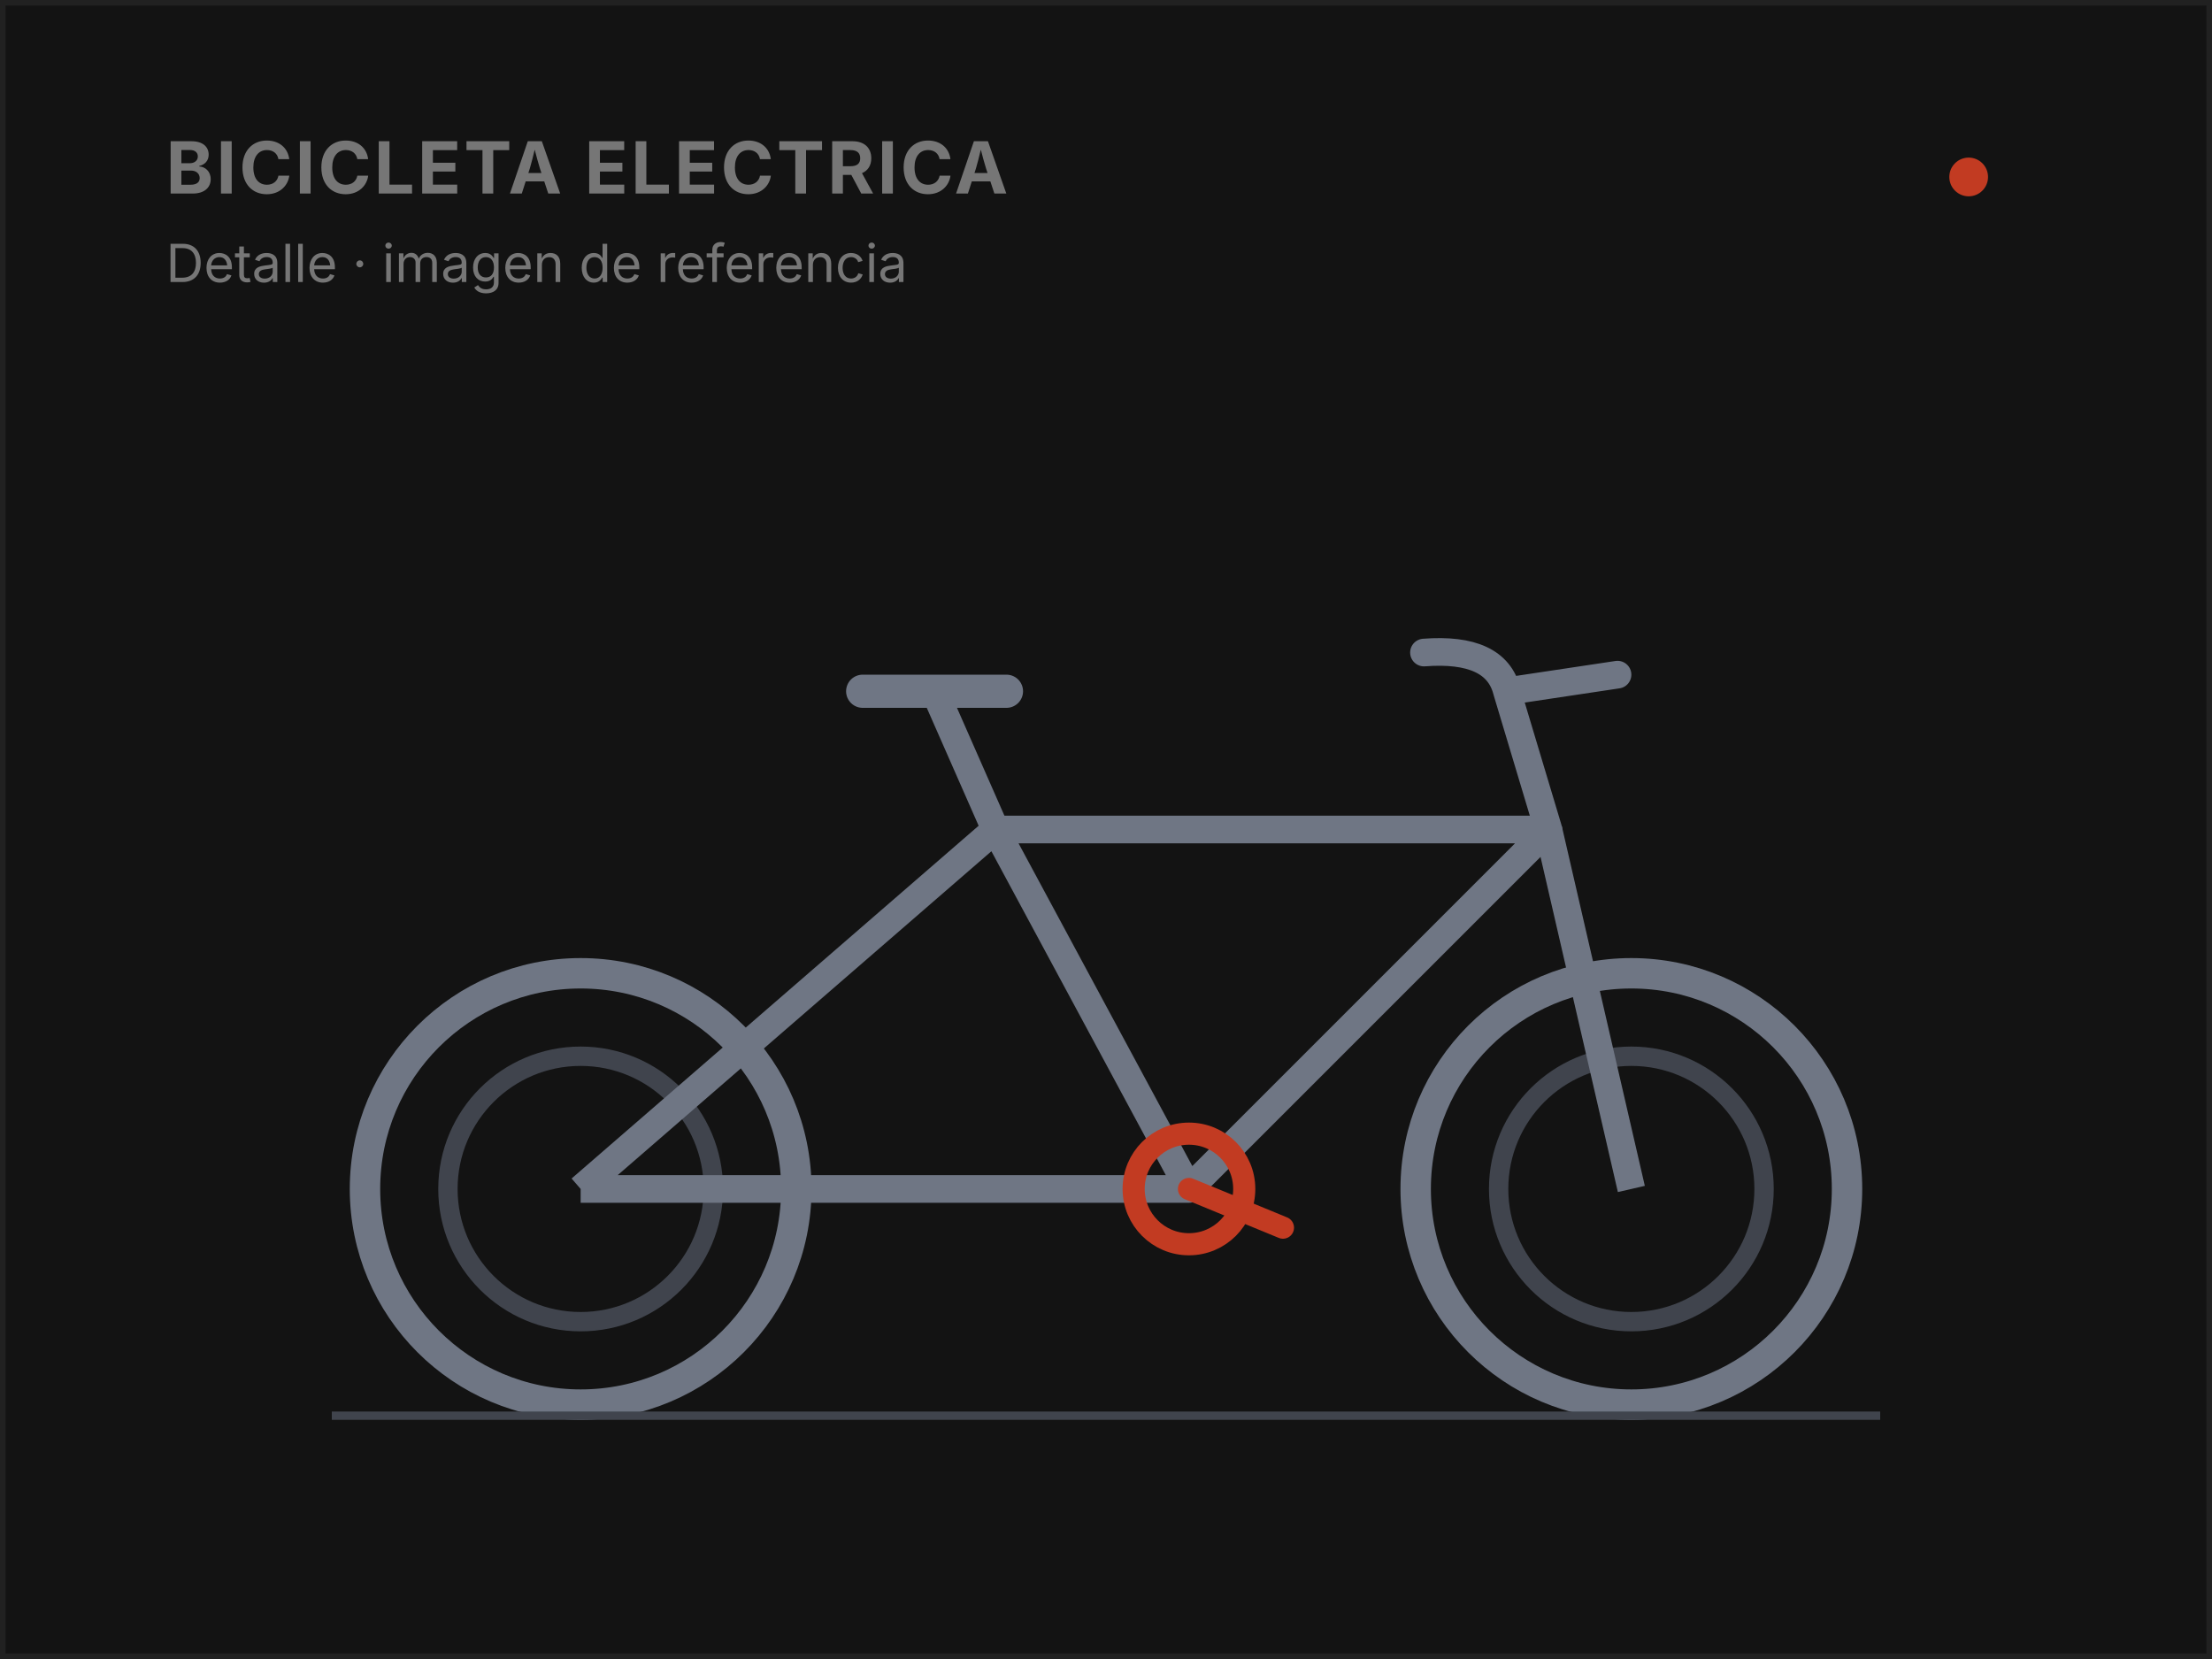
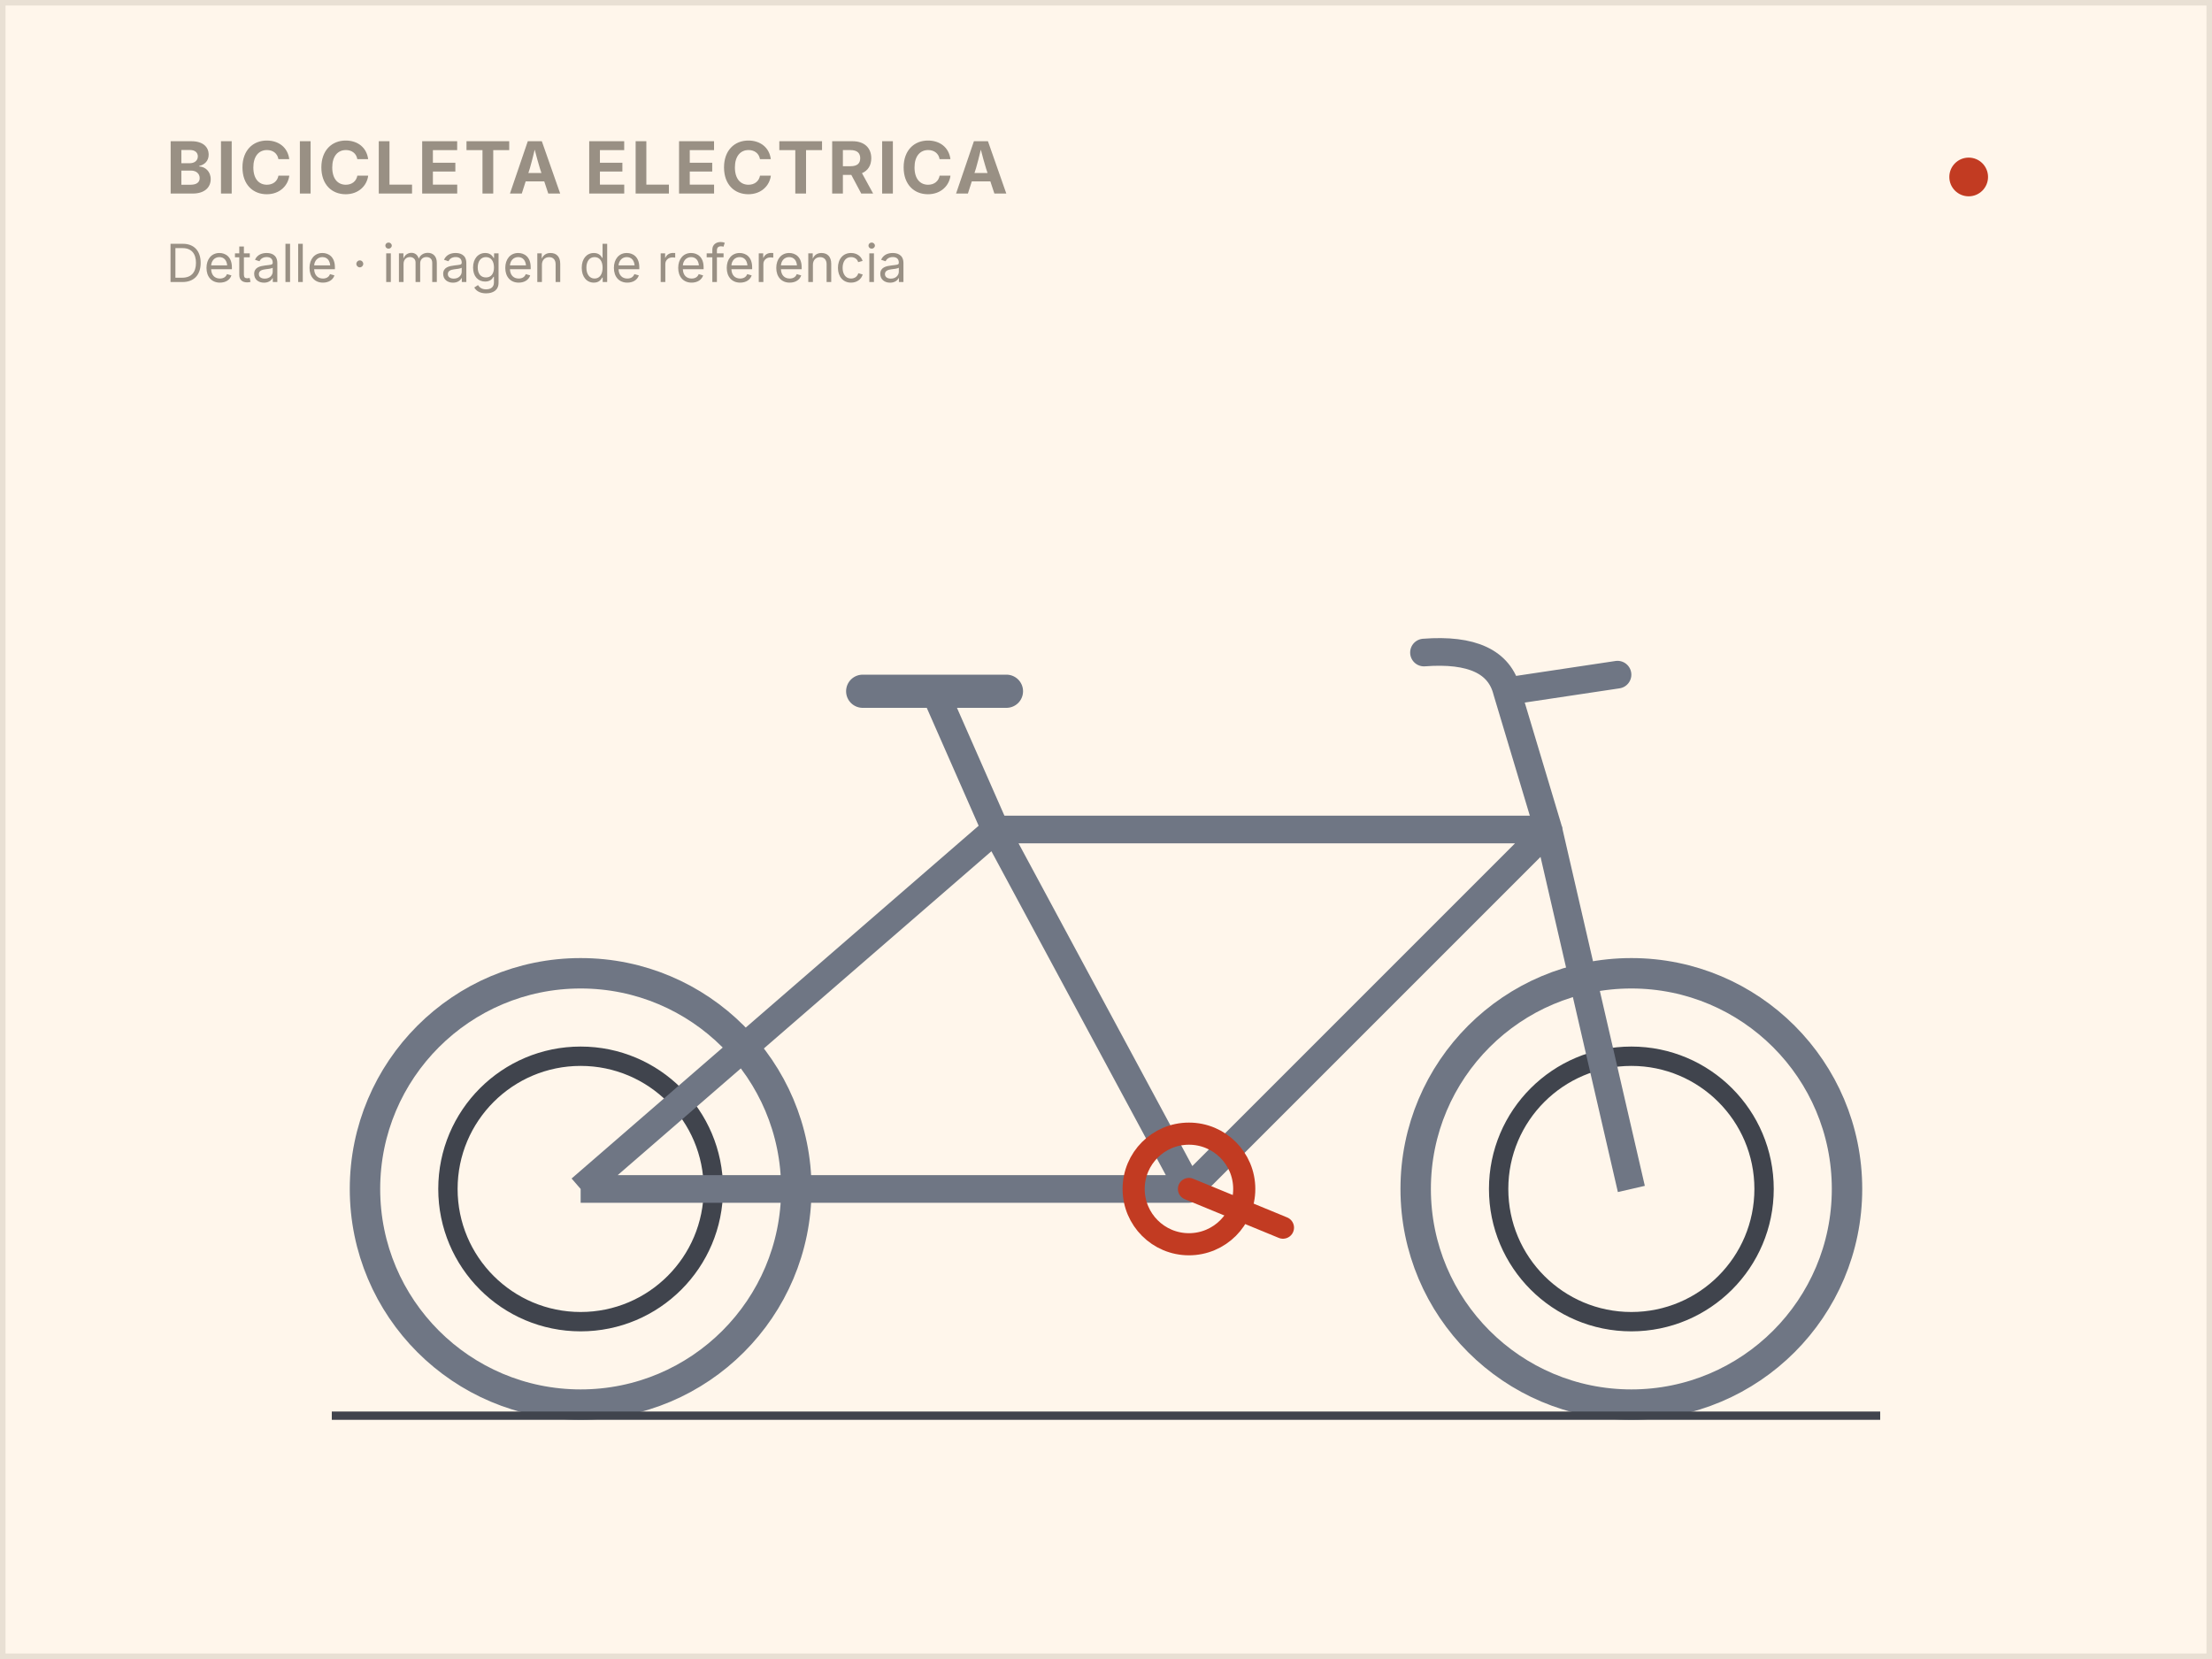
<svg xmlns="http://www.w3.org/2000/svg" viewBox="0 0 800 600" width="800" height="600" role="img" aria-label="Bicicleta electrica - imagen de referencia">
-   <rect width="800" height="600" fill="#131313" />
-   <rect x="1" y="1" width="798" height="598" fill="none" stroke="rgba(255,255,255,0.06)" stroke-width="2" />
+   <rect width="800" height="600" fill="#FFF6EB" />
+   <rect x="1" y="1" width="798" height="598" fill="none" stroke="rgba(30,22,8,0.10)" stroke-width="2" />
  <circle cx="210" cy="430" r="78" fill="none" stroke="#6f7684" stroke-width="11" />
  <circle cx="210" cy="430" r="48" fill="none" stroke="#40444d" stroke-width="7" />
  <circle cx="590" cy="430" r="78" fill="none" stroke="#6f7684" stroke-width="11" />
  <circle cx="590" cy="430" r="48" fill="none" stroke="#40444d" stroke-width="7" />
  <path d="M210 430 L360 300 L560 300 M360 300 L430 430 L560 300 M430 430 L210 430" fill="none" stroke="#6f7684" stroke-width="10" stroke-linejoin="round" />
  <path d="M560 300 L590 430" fill="none" stroke="#6f7684" stroke-width="10" />
  <path d="M560 300 L545 250 M545 250 q -4 -16 -30 -14 M545 250 l 40 -6" fill="none" stroke="#6f7684" stroke-width="10" stroke-linecap="round" />
  <path d="M360 300 L338 250" fill="none" stroke="#6f7684" stroke-width="10" stroke-linecap="round" />
  <path d="M312 250 h52" fill="none" stroke="#6f7684" stroke-width="12" stroke-linecap="round" />
  <circle cx="430" cy="430" r="20" fill="none" stroke="#C23B22" stroke-width="8" />
  <path d="M430 430 l 34 14" fill="none" stroke="#C23B22" stroke-width="8" stroke-linecap="round" />
  <line x1="120" y1="512" x2="680" y2="512" stroke="#40444d" stroke-width="3" />
-   <g font-family="Inter, system-ui, sans-serif" fill="rgba(255,255,255,0.42)">
+   <g font-family="Inter, system-ui, sans-serif" fill="rgba(30,22,8,0.45)">
    <text x="60" y="70" font-size="26" font-weight="700" letter-spacing="1">BICICLETA ELECTRICA</text>
    <text x="60" y="102" font-size="19">Detalle · imagen de referencia</text>
  </g>
  <circle cx="712" cy="64" r="7" fill="#C23B22" />
</svg>
